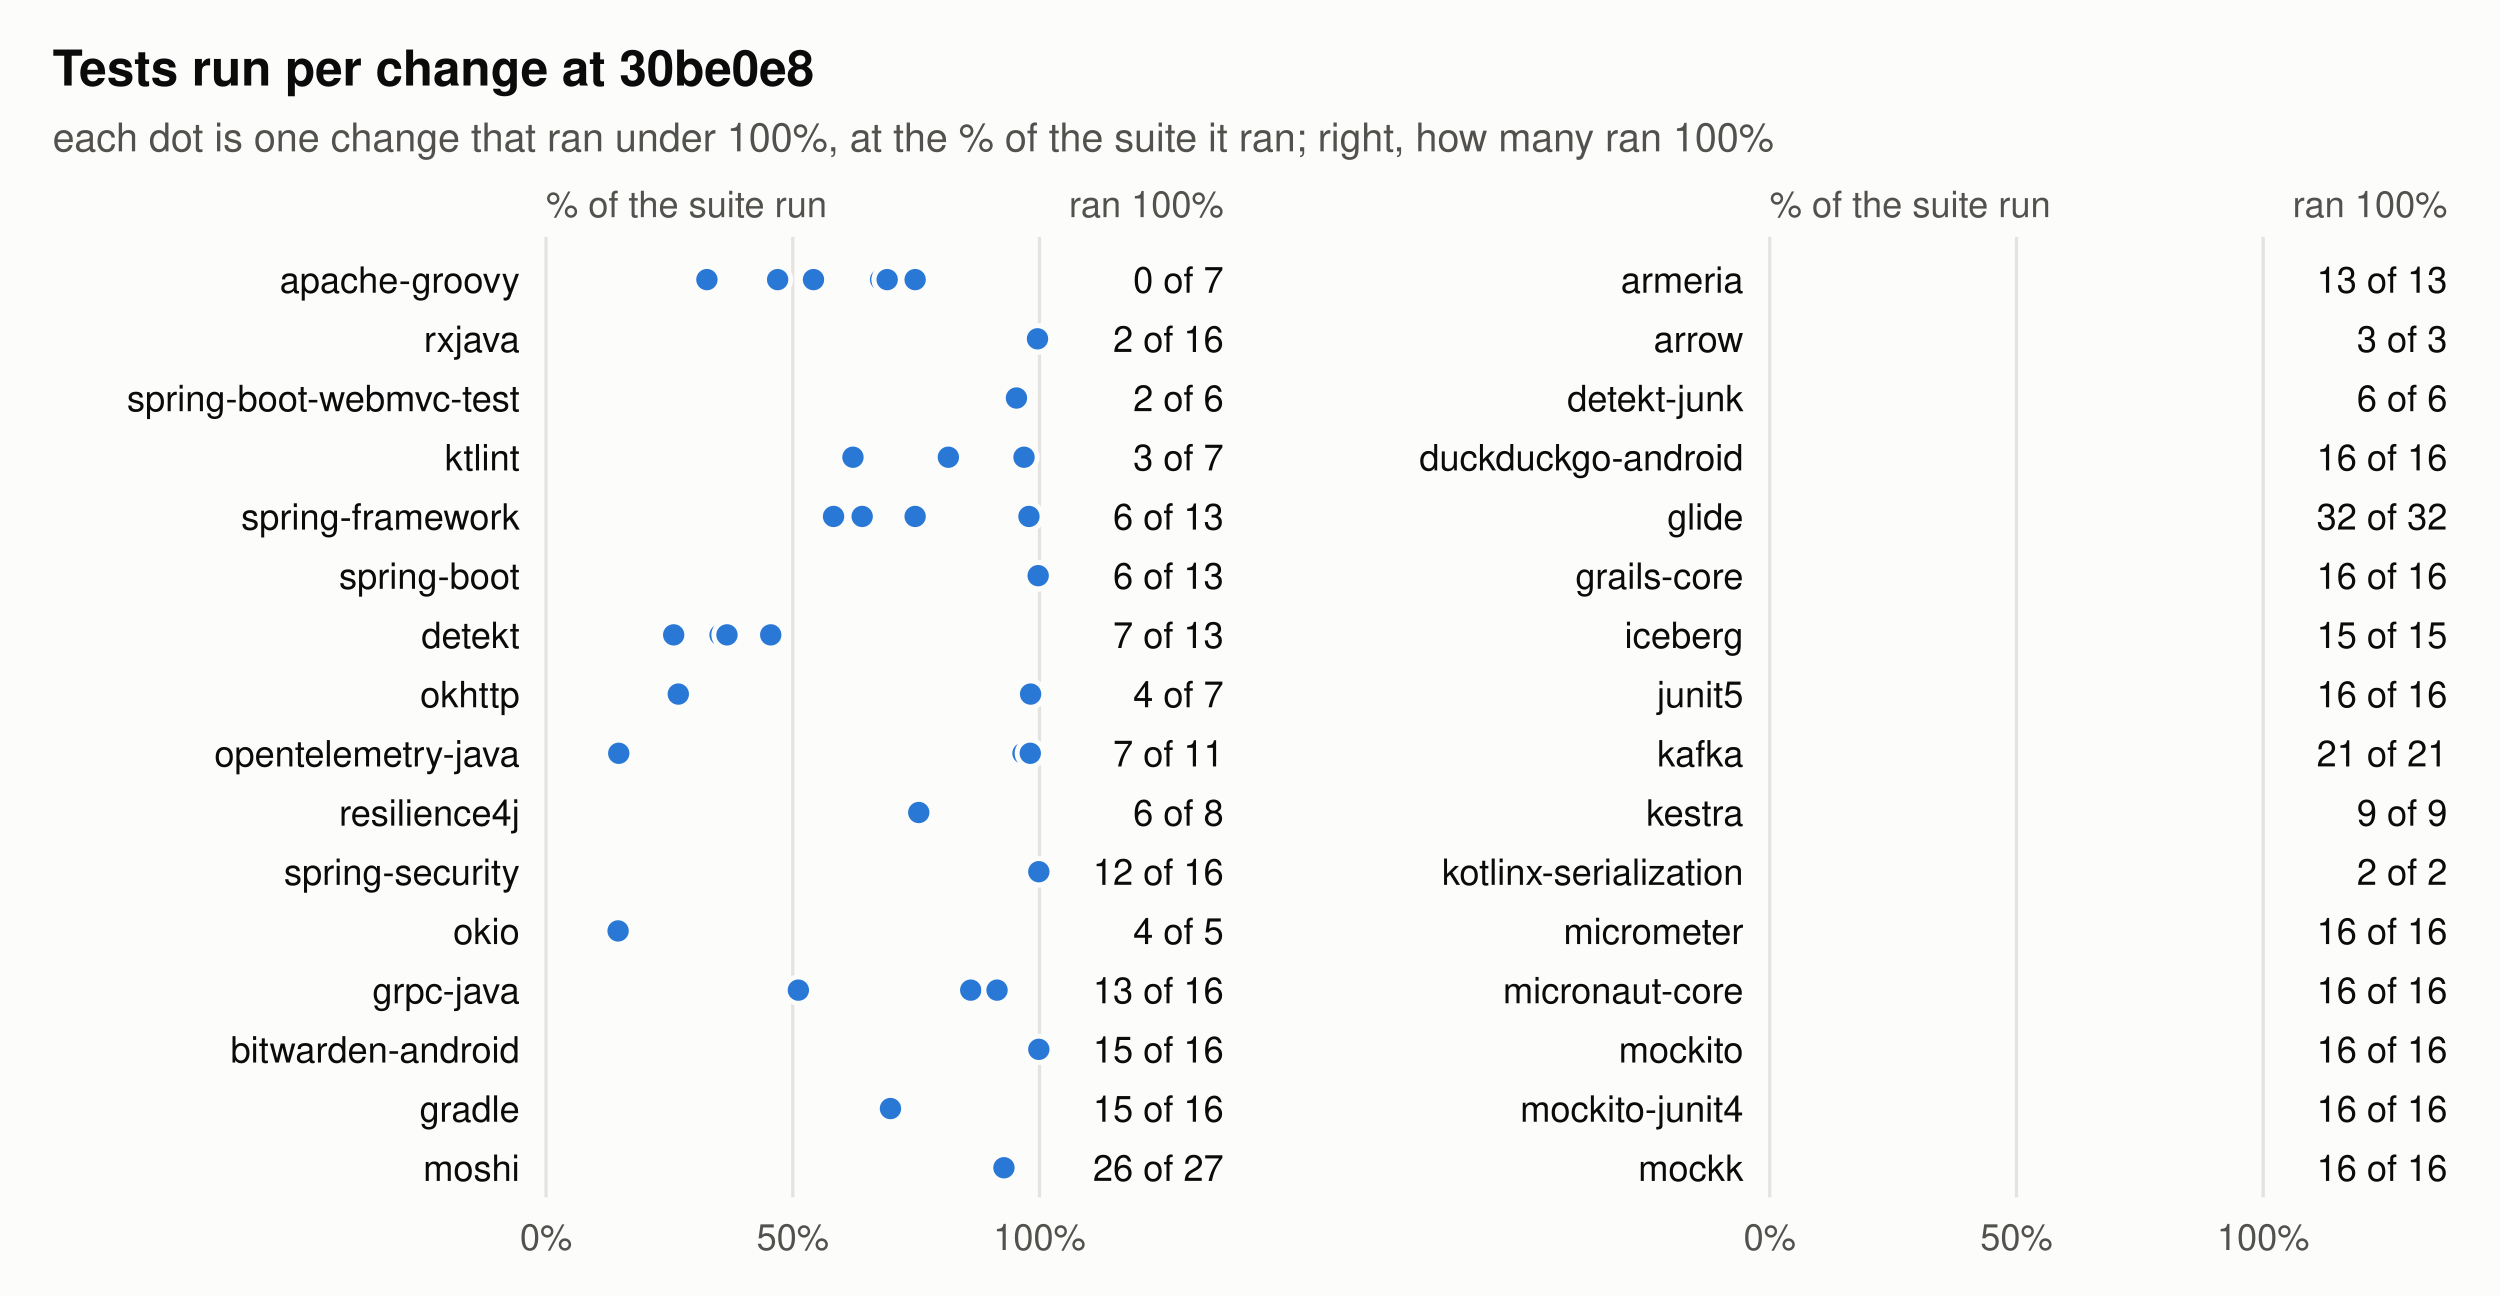
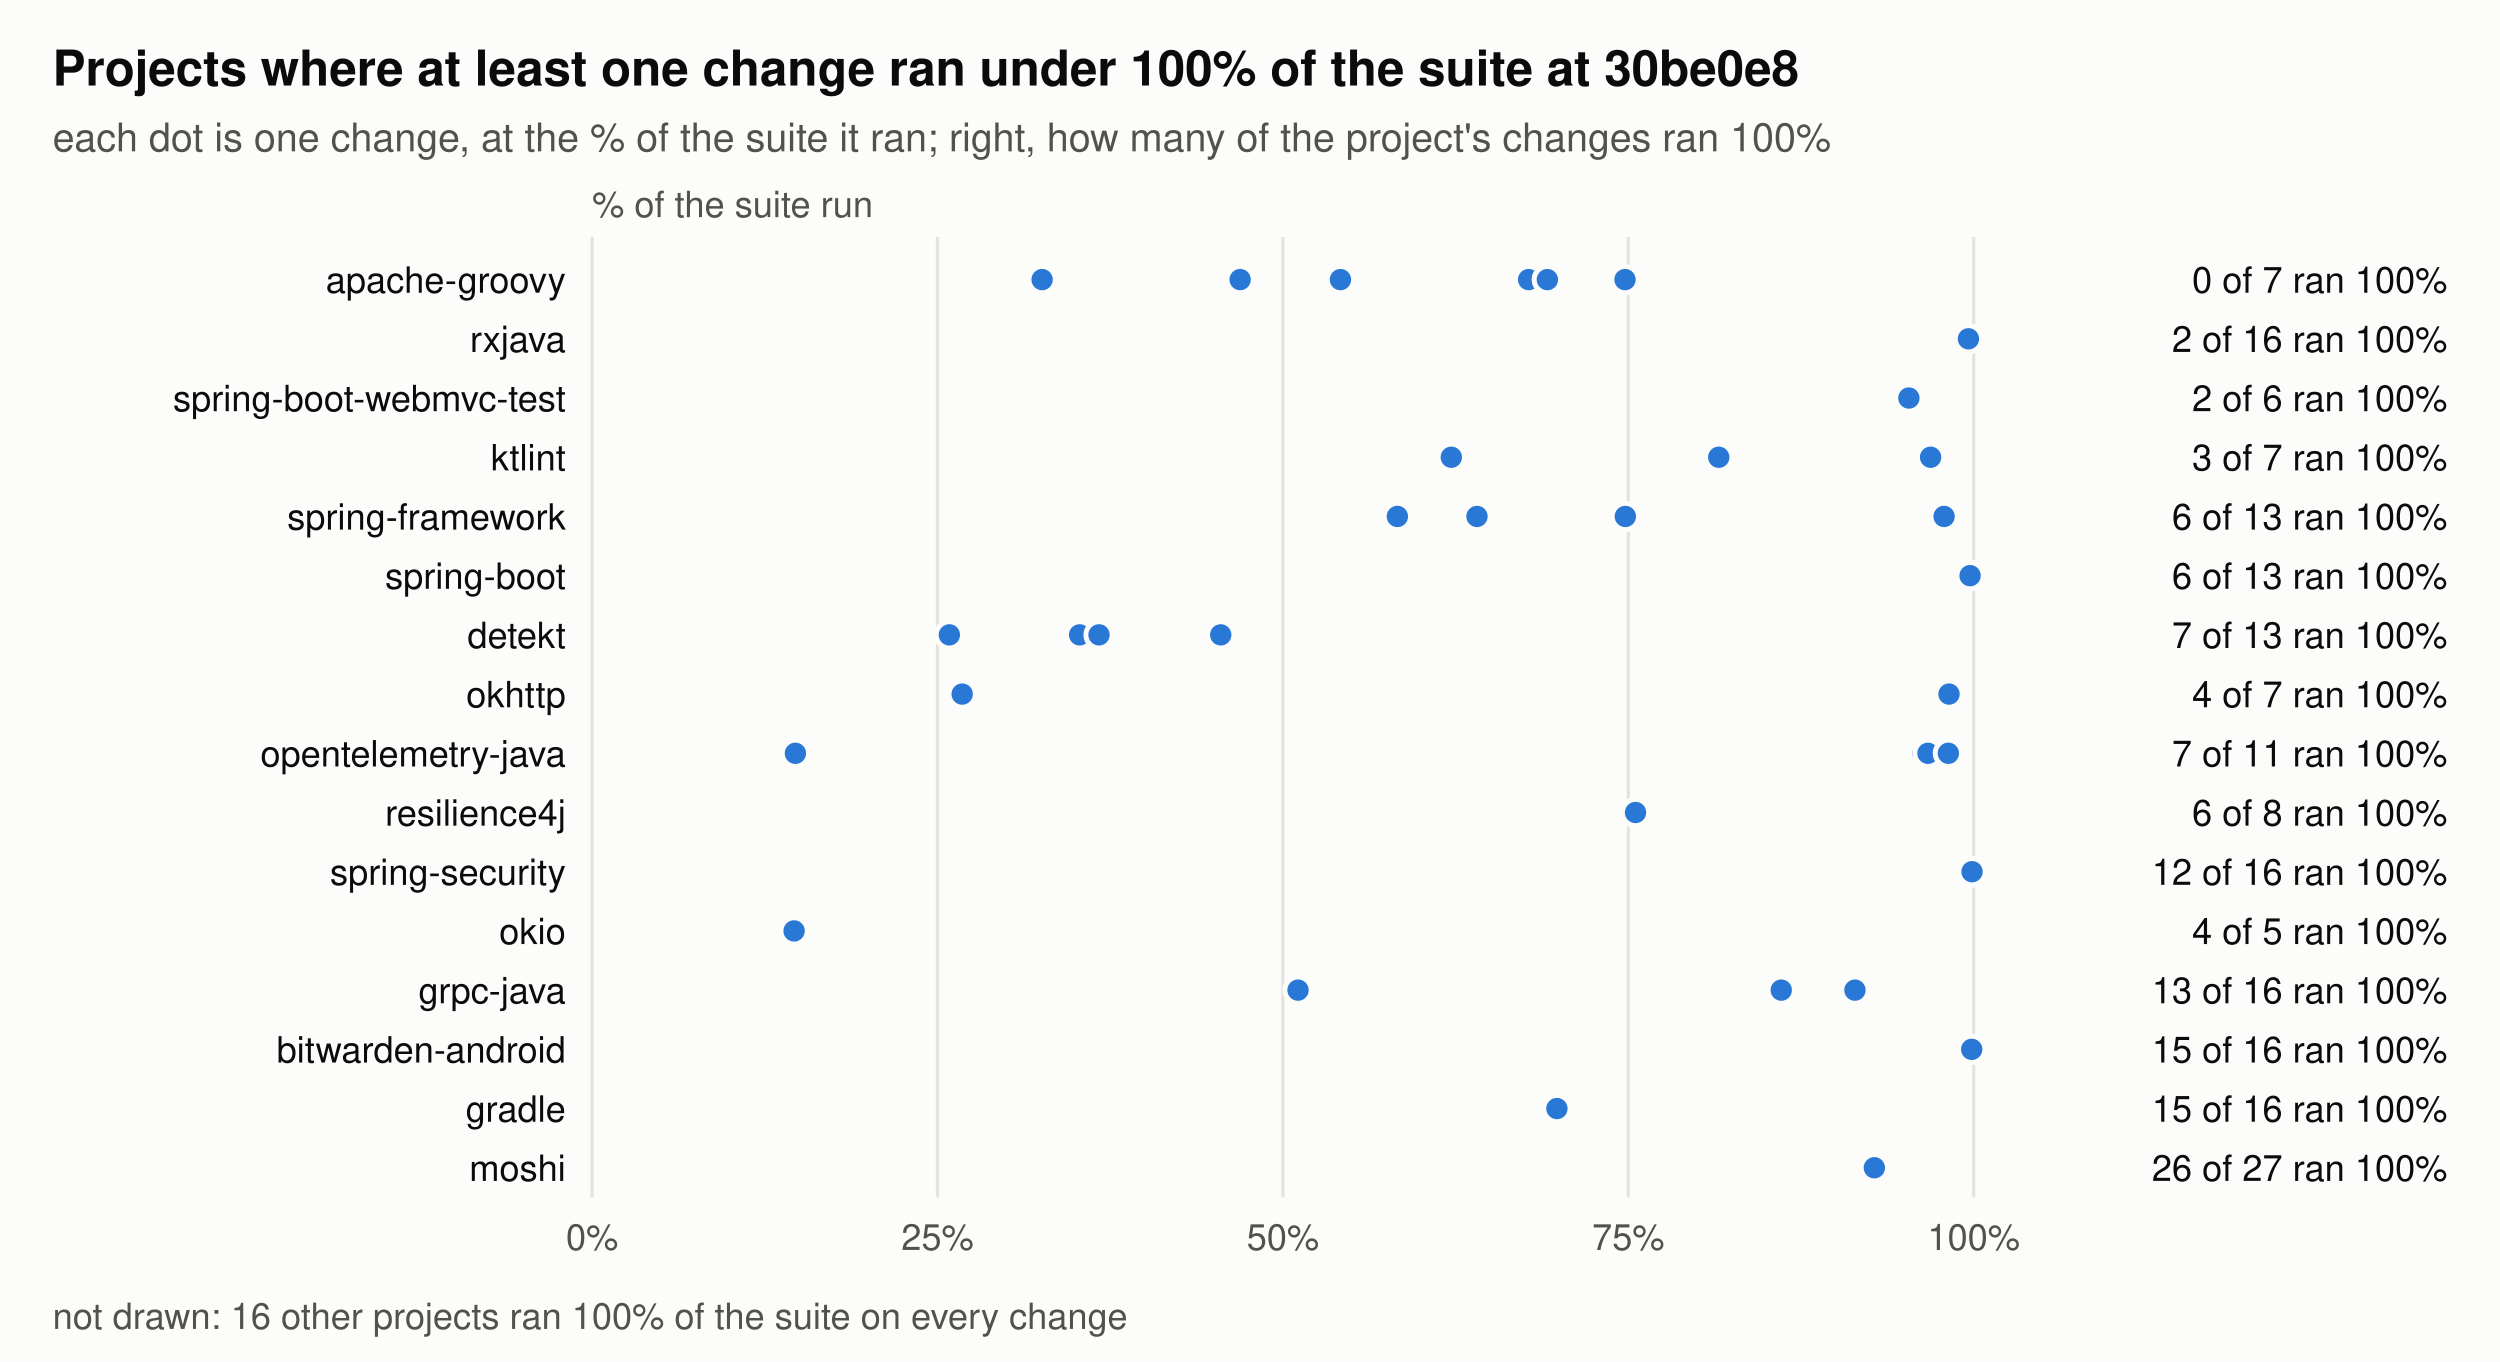
- <svg xmlns="http://www.w3.org/2000/svg" width="760" height="394" viewBox="0 0 760 394" role="img" aria-label="Tests run per change at 30be0e8">
+ <svg xmlns="http://www.w3.org/2000/svg" width="760" height="414" viewBox="0 0 760 414" role="img" aria-label="Projects where at least one change ran under 100% of the suite at 30be0e8">
  <rect width="100%" height="100%" fill="#fcfcfb" />
-   <text x="16" y="26" font-family="-apple-system, Segoe UI, Helvetica, Arial, sans-serif" font-size="15" font-weight="600" fill="#0b0b0b">Tests run per change at 30be0e8</text>
-   <line x1="166.0" x2="166.0" y1="72" y2="364" stroke="#e4e3df" stroke-width="1" />
-   <text x="166.0" y="380" font-family="-apple-system, Segoe UI, Helvetica, Arial, sans-serif" font-size="11" fill="#52514e" text-anchor="middle">0%</text>
-   <line x1="241.0" x2="241.0" y1="72" y2="364" stroke="#e4e3df" stroke-width="1" />
-   <text x="241.0" y="380" font-family="-apple-system, Segoe UI, Helvetica, Arial, sans-serif" font-size="11" fill="#52514e" text-anchor="middle">50%</text>
-   <line x1="316.0" x2="316.0" y1="72" y2="364" stroke="#e4e3df" stroke-width="1" />
-   <text x="316.0" y="380" font-family="-apple-system, Segoe UI, Helvetica, Arial, sans-serif" font-size="11" fill="#52514e" text-anchor="middle">100%</text>
-   <text x="166" y="66" font-family="-apple-system, Segoe UI, Helvetica, Arial, sans-serif" font-size="11" fill="#52514e">% of the suite run</text>
-   <text x="372" y="66" font-family="-apple-system, Segoe UI, Helvetica, Arial, sans-serif" font-size="11" fill="#52514e" text-anchor="end">ran 100%</text>
-   <text x="158" y="89.0" font-family="-apple-system, Segoe UI, Helvetica, Arial, sans-serif" font-size="11" fill="#0b0b0b" text-anchor="end">apache-groovy</text>
-   <text x="372" y="89.0" font-family="-apple-system, Segoe UI, Helvetica, Arial, sans-serif" font-size="11" fill="#0b0b0b" text-anchor="end">0 of 7</text>
-   <circle cx="214.9" cy="85.0" r="4" fill="#2a78d6" stroke="#fcfcfb" stroke-width="1.5" />
-   <circle cx="236.4" cy="85.0" r="4" fill="#2a78d6" stroke="#fcfcfb" stroke-width="1.5" />
-   <circle cx="247.3" cy="85.0" r="4" fill="#2a78d6" stroke="#fcfcfb" stroke-width="1.5" />
-   <circle cx="267.7" cy="85.0" r="4" fill="#2a78d6" stroke="#fcfcfb" stroke-width="1.5" />
-   <circle cx="269.7" cy="85.0" r="4" fill="#2a78d6" stroke="#fcfcfb" stroke-width="1.5" />
-   <circle cx="269.7" cy="85.0" r="4" fill="#2a78d6" stroke="#fcfcfb" stroke-width="1.5" />
-   <circle cx="278.2" cy="85.0" r="4" fill="#2a78d6" stroke="#fcfcfb" stroke-width="1.5" />
-   <text x="158" y="107.0" font-family="-apple-system, Segoe UI, Helvetica, Arial, sans-serif" font-size="11" fill="#0b0b0b" text-anchor="end">rxjava</text>
-   <text x="372" y="107.0" font-family="-apple-system, Segoe UI, Helvetica, Arial, sans-serif" font-size="11" fill="#0b0b0b" text-anchor="end">2 of 16</text>
-   <circle cx="313.8" cy="103.0" r="4" fill="#2a78d6" stroke="#fcfcfb" stroke-width="1.5" />
-   <circle cx="313.8" cy="103.0" r="4" fill="#2a78d6" stroke="#fcfcfb" stroke-width="1.5" />
-   <circle cx="313.8" cy="103.0" r="4" fill="#2a78d6" stroke="#fcfcfb" stroke-width="1.5" />
-   <circle cx="314.1" cy="103.0" r="4" fill="#2a78d6" stroke="#fcfcfb" stroke-width="1.5" />
-   <circle cx="314.4" cy="103.0" r="4" fill="#2a78d6" stroke="#fcfcfb" stroke-width="1.5" />
-   <circle cx="314.8" cy="103.0" r="4" fill="#2a78d6" stroke="#fcfcfb" stroke-width="1.5" />
-   <circle cx="314.8" cy="103.0" r="4" fill="#2a78d6" stroke="#fcfcfb" stroke-width="1.5" />
-   <circle cx="315.2" cy="103.0" r="4" fill="#2a78d6" stroke="#fcfcfb" stroke-width="1.5" />
-   <circle cx="315.2" cy="103.0" r="4" fill="#2a78d6" stroke="#fcfcfb" stroke-width="1.5" />
-   <circle cx="315.2" cy="103.0" r="4" fill="#2a78d6" stroke="#fcfcfb" stroke-width="1.5" />
-   <circle cx="315.3" cy="103.0" r="4" fill="#2a78d6" stroke="#fcfcfb" stroke-width="1.5" />
-   <circle cx="315.3" cy="103.0" r="4" fill="#2a78d6" stroke="#fcfcfb" stroke-width="1.5" />
-   <circle cx="315.3" cy="103.0" r="4" fill="#2a78d6" stroke="#fcfcfb" stroke-width="1.5" />
-   <circle cx="315.4" cy="103.0" r="4" fill="#2a78d6" stroke="#fcfcfb" stroke-width="1.5" />
-   <text x="158" y="125.0" font-family="-apple-system, Segoe UI, Helvetica, Arial, sans-serif" font-size="11" fill="#0b0b0b" text-anchor="end">spring-boot-webmvc-test</text>
-   <text x="372" y="125.0" font-family="-apple-system, Segoe UI, Helvetica, Arial, sans-serif" font-size="11" fill="#0b0b0b" text-anchor="end">2 of 6</text>
-   <circle cx="309.0" cy="121.0" r="4" fill="#2a78d6" stroke="#fcfcfb" stroke-width="1.5" />
-   <circle cx="309.0" cy="121.0" r="4" fill="#2a78d6" stroke="#fcfcfb" stroke-width="1.5" />
-   <circle cx="309.0" cy="121.0" r="4" fill="#2a78d6" stroke="#fcfcfb" stroke-width="1.5" />
-   <circle cx="309.0" cy="121.0" r="4" fill="#2a78d6" stroke="#fcfcfb" stroke-width="1.5" />
-   <text x="158" y="143.0" font-family="-apple-system, Segoe UI, Helvetica, Arial, sans-serif" font-size="11" fill="#0b0b0b" text-anchor="end">ktlint</text>
-   <text x="372" y="143.0" font-family="-apple-system, Segoe UI, Helvetica, Arial, sans-serif" font-size="11" fill="#0b0b0b" text-anchor="end">3 of 7</text>
-   <circle cx="259.2" cy="139.0" r="4" fill="#2a78d6" stroke="#fcfcfb" stroke-width="1.5" />
-   <circle cx="259.3" cy="139.0" r="4" fill="#2a78d6" stroke="#fcfcfb" stroke-width="1.5" />
-   <circle cx="288.3" cy="139.0" r="4" fill="#2a78d6" stroke="#fcfcfb" stroke-width="1.5" />
-   <circle cx="311.3" cy="139.0" r="4" fill="#2a78d6" stroke="#fcfcfb" stroke-width="1.5" />
-   <text x="158" y="161.0" font-family="-apple-system, Segoe UI, Helvetica, Arial, sans-serif" font-size="11" fill="#0b0b0b" text-anchor="end">spring-framework</text>
-   <text x="372" y="161.0" font-family="-apple-system, Segoe UI, Helvetica, Arial, sans-serif" font-size="11" fill="#0b0b0b" text-anchor="end">6 of 13</text>
-   <circle cx="253.4" cy="157.0" r="4" fill="#2a78d6" stroke="#fcfcfb" stroke-width="1.5" />
-   <circle cx="262.1" cy="157.0" r="4" fill="#2a78d6" stroke="#fcfcfb" stroke-width="1.5" />
-   <circle cx="278.2" cy="157.0" r="4" fill="#2a78d6" stroke="#fcfcfb" stroke-width="1.5" />
-   <circle cx="278.2" cy="157.0" r="4" fill="#2a78d6" stroke="#fcfcfb" stroke-width="1.5" />
-   <circle cx="278.2" cy="157.0" r="4" fill="#2a78d6" stroke="#fcfcfb" stroke-width="1.5" />
-   <circle cx="278.2" cy="157.0" r="4" fill="#2a78d6" stroke="#fcfcfb" stroke-width="1.5" />
-   <circle cx="312.8" cy="157.0" r="4" fill="#2a78d6" stroke="#fcfcfb" stroke-width="1.5" />
-   <text x="158" y="179.0" font-family="-apple-system, Segoe UI, Helvetica, Arial, sans-serif" font-size="11" fill="#0b0b0b" text-anchor="end">spring-boot</text>
-   <text x="372" y="179.0" font-family="-apple-system, Segoe UI, Helvetica, Arial, sans-serif" font-size="11" fill="#0b0b0b" text-anchor="end">6 of 13</text>
-   <circle cx="315.6" cy="175.0" r="4" fill="#2a78d6" stroke="#fcfcfb" stroke-width="1.5" />
-   <circle cx="315.6" cy="175.0" r="4" fill="#2a78d6" stroke="#fcfcfb" stroke-width="1.5" />
-   <circle cx="315.6" cy="175.0" r="4" fill="#2a78d6" stroke="#fcfcfb" stroke-width="1.5" />
-   <circle cx="315.6" cy="175.0" r="4" fill="#2a78d6" stroke="#fcfcfb" stroke-width="1.5" />
-   <circle cx="315.6" cy="175.0" r="4" fill="#2a78d6" stroke="#fcfcfb" stroke-width="1.5" />
-   <circle cx="315.6" cy="175.0" r="4" fill="#2a78d6" stroke="#fcfcfb" stroke-width="1.5" />
-   <circle cx="315.6" cy="175.0" r="4" fill="#2a78d6" stroke="#fcfcfb" stroke-width="1.5" />
-   <text x="158" y="197.0" font-family="-apple-system, Segoe UI, Helvetica, Arial, sans-serif" font-size="11" fill="#0b0b0b" text-anchor="end">detekt</text>
-   <text x="372" y="197.0" font-family="-apple-system, Segoe UI, Helvetica, Arial, sans-serif" font-size="11" fill="#0b0b0b" text-anchor="end">7 of 13</text>
-   <circle cx="204.8" cy="193.0" r="4" fill="#2a78d6" stroke="#fcfcfb" stroke-width="1.5" />
-   <circle cx="218.9" cy="193.0" r="4" fill="#2a78d6" stroke="#fcfcfb" stroke-width="1.5" />
-   <circle cx="218.9" cy="193.0" r="4" fill="#2a78d6" stroke="#fcfcfb" stroke-width="1.5" />
-   <circle cx="221.0" cy="193.0" r="4" fill="#2a78d6" stroke="#fcfcfb" stroke-width="1.5" />
-   <circle cx="234.3" cy="193.0" r="4" fill="#2a78d6" stroke="#fcfcfb" stroke-width="1.5" />
-   <circle cx="234.3" cy="193.0" r="4" fill="#2a78d6" stroke="#fcfcfb" stroke-width="1.5" />
-   <text x="158" y="215.0" font-family="-apple-system, Segoe UI, Helvetica, Arial, sans-serif" font-size="11" fill="#0b0b0b" text-anchor="end">okhttp</text>
-   <text x="372" y="215.0" font-family="-apple-system, Segoe UI, Helvetica, Arial, sans-serif" font-size="11" fill="#0b0b0b" text-anchor="end">4 of 7</text>
-   <circle cx="206.2" cy="211.0" r="4" fill="#2a78d6" stroke="#fcfcfb" stroke-width="1.5" />
-   <circle cx="313.3" cy="211.0" r="4" fill="#2a78d6" stroke="#fcfcfb" stroke-width="1.5" />
-   <circle cx="313.3" cy="211.0" r="4" fill="#2a78d6" stroke="#fcfcfb" stroke-width="1.5" />
-   <text x="158" y="233.0" font-family="-apple-system, Segoe UI, Helvetica, Arial, sans-serif" font-size="11" fill="#0b0b0b" text-anchor="end">opentelemetry-java</text>
-   <text x="372" y="233.0" font-family="-apple-system, Segoe UI, Helvetica, Arial, sans-serif" font-size="11" fill="#0b0b0b" text-anchor="end">7 of 11</text>
-   <circle cx="188.1" cy="229.0" r="4" fill="#2a78d6" stroke="#fcfcfb" stroke-width="1.5" />
-   <circle cx="310.5" cy="229.0" r="4" fill="#2a78d6" stroke="#fcfcfb" stroke-width="1.5" />
-   <circle cx="311.0" cy="229.0" r="4" fill="#2a78d6" stroke="#fcfcfb" stroke-width="1.5" />
-   <circle cx="313.2" cy="229.0" r="4" fill="#2a78d6" stroke="#fcfcfb" stroke-width="1.5" />
-   <text x="158" y="251.0" font-family="-apple-system, Segoe UI, Helvetica, Arial, sans-serif" font-size="11" fill="#0b0b0b" text-anchor="end">resilience4j</text>
-   <text x="372" y="251.0" font-family="-apple-system, Segoe UI, Helvetica, Arial, sans-serif" font-size="11" fill="#0b0b0b" text-anchor="end">6 of 8</text>
-   <circle cx="279.3" cy="247.0" r="4" fill="#2a78d6" stroke="#fcfcfb" stroke-width="1.5" />
-   <circle cx="279.3" cy="247.0" r="4" fill="#2a78d6" stroke="#fcfcfb" stroke-width="1.5" />
-   <text x="158" y="269.0" font-family="-apple-system, Segoe UI, Helvetica, Arial, sans-serif" font-size="11" fill="#0b0b0b" text-anchor="end">spring-security</text>
-   <text x="372" y="269.0" font-family="-apple-system, Segoe UI, Helvetica, Arial, sans-serif" font-size="11" fill="#0b0b0b" text-anchor="end">12 of 16</text>
-   <circle cx="315.8" cy="265.0" r="4" fill="#2a78d6" stroke="#fcfcfb" stroke-width="1.5" />
-   <circle cx="315.8" cy="265.0" r="4" fill="#2a78d6" stroke="#fcfcfb" stroke-width="1.5" />
-   <circle cx="315.8" cy="265.0" r="4" fill="#2a78d6" stroke="#fcfcfb" stroke-width="1.5" />
-   <circle cx="315.8" cy="265.0" r="4" fill="#2a78d6" stroke="#fcfcfb" stroke-width="1.5" />
-   <text x="158" y="287.0" font-family="-apple-system, Segoe UI, Helvetica, Arial, sans-serif" font-size="11" fill="#0b0b0b" text-anchor="end">okio</text>
-   <text x="372" y="287.0" font-family="-apple-system, Segoe UI, Helvetica, Arial, sans-serif" font-size="11" fill="#0b0b0b" text-anchor="end">4 of 5</text>
-   <circle cx="187.9" cy="283.0" r="4" fill="#2a78d6" stroke="#fcfcfb" stroke-width="1.5" />
-   <text x="158" y="305.0" font-family="-apple-system, Segoe UI, Helvetica, Arial, sans-serif" font-size="11" fill="#0b0b0b" text-anchor="end">grpc-java</text>
-   <text x="372" y="305.0" font-family="-apple-system, Segoe UI, Helvetica, Arial, sans-serif" font-size="11" fill="#0b0b0b" text-anchor="end">13 of 16</text>
-   <circle cx="242.7" cy="301.0" r="4" fill="#2a78d6" stroke="#fcfcfb" stroke-width="1.5" />
-   <circle cx="295.1" cy="301.0" r="4" fill="#2a78d6" stroke="#fcfcfb" stroke-width="1.5" />
-   <circle cx="303.1" cy="301.0" r="4" fill="#2a78d6" stroke="#fcfcfb" stroke-width="1.5" />
-   <text x="158" y="323.0" font-family="-apple-system, Segoe UI, Helvetica, Arial, sans-serif" font-size="11" fill="#0b0b0b" text-anchor="end">bitwarden-android</text>
-   <text x="372" y="323.0" font-family="-apple-system, Segoe UI, Helvetica, Arial, sans-serif" font-size="11" fill="#0b0b0b" text-anchor="end">15 of 16</text>
-   <circle cx="315.8" cy="319.0" r="4" fill="#2a78d6" stroke="#fcfcfb" stroke-width="1.5" />
-   <text x="158" y="341.0" font-family="-apple-system, Segoe UI, Helvetica, Arial, sans-serif" font-size="11" fill="#0b0b0b" text-anchor="end">gradle</text>
-   <text x="372" y="341.0" font-family="-apple-system, Segoe UI, Helvetica, Arial, sans-serif" font-size="11" fill="#0b0b0b" text-anchor="end">15 of 16</text>
-   <circle cx="270.7" cy="337.0" r="4" fill="#2a78d6" stroke="#fcfcfb" stroke-width="1.5" />
-   <text x="158" y="359.0" font-family="-apple-system, Segoe UI, Helvetica, Arial, sans-serif" font-size="11" fill="#0b0b0b" text-anchor="end">moshi</text>
-   <text x="372" y="359.0" font-family="-apple-system, Segoe UI, Helvetica, Arial, sans-serif" font-size="11" fill="#0b0b0b" text-anchor="end">26 of 27</text>
-   <circle cx="305.2" cy="355.0" r="4" fill="#2a78d6" stroke="#fcfcfb" stroke-width="1.5" />
-   <line x1="538.0" x2="538.0" y1="72" y2="364" stroke="#e4e3df" stroke-width="1" />
-   <text x="538.0" y="380" font-family="-apple-system, Segoe UI, Helvetica, Arial, sans-serif" font-size="11" fill="#52514e" text-anchor="middle">0%</text>
-   <line x1="613.0" x2="613.0" y1="72" y2="364" stroke="#e4e3df" stroke-width="1" />
-   <text x="613.0" y="380" font-family="-apple-system, Segoe UI, Helvetica, Arial, sans-serif" font-size="11" fill="#52514e" text-anchor="middle">50%</text>
-   <line x1="688.0" x2="688.0" y1="72" y2="364" stroke="#e4e3df" stroke-width="1" />
-   <text x="688.0" y="380" font-family="-apple-system, Segoe UI, Helvetica, Arial, sans-serif" font-size="11" fill="#52514e" text-anchor="middle">100%</text>
-   <text x="538" y="66" font-family="-apple-system, Segoe UI, Helvetica, Arial, sans-serif" font-size="11" fill="#52514e">% of the suite run</text>
-   <text x="744" y="66" font-family="-apple-system, Segoe UI, Helvetica, Arial, sans-serif" font-size="11" fill="#52514e" text-anchor="end">ran 100%</text>
-   <text x="530" y="89.0" font-family="-apple-system, Segoe UI, Helvetica, Arial, sans-serif" font-size="11" fill="#0b0b0b" text-anchor="end">armeria</text>
-   <text x="744" y="89.0" font-family="-apple-system, Segoe UI, Helvetica, Arial, sans-serif" font-size="11" fill="#0b0b0b" text-anchor="end">13 of 13</text>
-   <text x="530" y="107.0" font-family="-apple-system, Segoe UI, Helvetica, Arial, sans-serif" font-size="11" fill="#0b0b0b" text-anchor="end">arrow</text>
-   <text x="744" y="107.0" font-family="-apple-system, Segoe UI, Helvetica, Arial, sans-serif" font-size="11" fill="#0b0b0b" text-anchor="end">3 of 3</text>
-   <text x="530" y="125.0" font-family="-apple-system, Segoe UI, Helvetica, Arial, sans-serif" font-size="11" fill="#0b0b0b" text-anchor="end">detekt-junk</text>
-   <text x="744" y="125.0" font-family="-apple-system, Segoe UI, Helvetica, Arial, sans-serif" font-size="11" fill="#0b0b0b" text-anchor="end">6 of 6</text>
-   <text x="530" y="143.0" font-family="-apple-system, Segoe UI, Helvetica, Arial, sans-serif" font-size="11" fill="#0b0b0b" text-anchor="end">duckduckgo-android</text>
-   <text x="744" y="143.0" font-family="-apple-system, Segoe UI, Helvetica, Arial, sans-serif" font-size="11" fill="#0b0b0b" text-anchor="end">16 of 16</text>
-   <text x="530" y="161.0" font-family="-apple-system, Segoe UI, Helvetica, Arial, sans-serif" font-size="11" fill="#0b0b0b" text-anchor="end">glide</text>
-   <text x="744" y="161.0" font-family="-apple-system, Segoe UI, Helvetica, Arial, sans-serif" font-size="11" fill="#0b0b0b" text-anchor="end">32 of 32</text>
-   <text x="530" y="179.0" font-family="-apple-system, Segoe UI, Helvetica, Arial, sans-serif" font-size="11" fill="#0b0b0b" text-anchor="end">grails-core</text>
-   <text x="744" y="179.0" font-family="-apple-system, Segoe UI, Helvetica, Arial, sans-serif" font-size="11" fill="#0b0b0b" text-anchor="end">16 of 16</text>
-   <text x="530" y="197.0" font-family="-apple-system, Segoe UI, Helvetica, Arial, sans-serif" font-size="11" fill="#0b0b0b" text-anchor="end">iceberg</text>
-   <text x="744" y="197.0" font-family="-apple-system, Segoe UI, Helvetica, Arial, sans-serif" font-size="11" fill="#0b0b0b" text-anchor="end">15 of 15</text>
-   <text x="530" y="215.0" font-family="-apple-system, Segoe UI, Helvetica, Arial, sans-serif" font-size="11" fill="#0b0b0b" text-anchor="end">junit5</text>
-   <text x="744" y="215.0" font-family="-apple-system, Segoe UI, Helvetica, Arial, sans-serif" font-size="11" fill="#0b0b0b" text-anchor="end">16 of 16</text>
-   <text x="530" y="233.0" font-family="-apple-system, Segoe UI, Helvetica, Arial, sans-serif" font-size="11" fill="#0b0b0b" text-anchor="end">kafka</text>
-   <text x="744" y="233.0" font-family="-apple-system, Segoe UI, Helvetica, Arial, sans-serif" font-size="11" fill="#0b0b0b" text-anchor="end">21 of 21</text>
-   <text x="530" y="251.0" font-family="-apple-system, Segoe UI, Helvetica, Arial, sans-serif" font-size="11" fill="#0b0b0b" text-anchor="end">kestra</text>
-   <text x="744" y="251.0" font-family="-apple-system, Segoe UI, Helvetica, Arial, sans-serif" font-size="11" fill="#0b0b0b" text-anchor="end">9 of 9</text>
-   <text x="530" y="269.0" font-family="-apple-system, Segoe UI, Helvetica, Arial, sans-serif" font-size="11" fill="#0b0b0b" text-anchor="end">kotlinx-serialization</text>
-   <text x="744" y="269.0" font-family="-apple-system, Segoe UI, Helvetica, Arial, sans-serif" font-size="11" fill="#0b0b0b" text-anchor="end">2 of 2</text>
-   <text x="530" y="287.0" font-family="-apple-system, Segoe UI, Helvetica, Arial, sans-serif" font-size="11" fill="#0b0b0b" text-anchor="end">micrometer</text>
-   <text x="744" y="287.0" font-family="-apple-system, Segoe UI, Helvetica, Arial, sans-serif" font-size="11" fill="#0b0b0b" text-anchor="end">16 of 16</text>
-   <text x="530" y="305.0" font-family="-apple-system, Segoe UI, Helvetica, Arial, sans-serif" font-size="11" fill="#0b0b0b" text-anchor="end">micronaut-core</text>
-   <text x="744" y="305.0" font-family="-apple-system, Segoe UI, Helvetica, Arial, sans-serif" font-size="11" fill="#0b0b0b" text-anchor="end">16 of 16</text>
-   <text x="530" y="323.0" font-family="-apple-system, Segoe UI, Helvetica, Arial, sans-serif" font-size="11" fill="#0b0b0b" text-anchor="end">mockito</text>
-   <text x="744" y="323.0" font-family="-apple-system, Segoe UI, Helvetica, Arial, sans-serif" font-size="11" fill="#0b0b0b" text-anchor="end">16 of 16</text>
-   <text x="530" y="341.0" font-family="-apple-system, Segoe UI, Helvetica, Arial, sans-serif" font-size="11" fill="#0b0b0b" text-anchor="end">mockito-junit4</text>
-   <text x="744" y="341.0" font-family="-apple-system, Segoe UI, Helvetica, Arial, sans-serif" font-size="11" fill="#0b0b0b" text-anchor="end">16 of 16</text>
-   <text x="530" y="359.0" font-family="-apple-system, Segoe UI, Helvetica, Arial, sans-serif" font-size="11" fill="#0b0b0b" text-anchor="end">mockk</text>
-   <text x="744" y="359.0" font-family="-apple-system, Segoe UI, Helvetica, Arial, sans-serif" font-size="11" fill="#0b0b0b" text-anchor="end">16 of 16</text>
-   <text x="16" y="46" font-family="-apple-system, Segoe UI, Helvetica, Arial, sans-serif" font-size="12" fill="#52514e">each dot is one change that ran under 100%, at the % of the suite it ran; right, how many ran 100%</text>
+   <text x="16" y="26" font-family="-apple-system, Segoe UI, Helvetica, Arial, sans-serif" font-size="15" font-weight="600" fill="#0b0b0b">Projects where at least one change ran under 100% of the suite at 30be0e8</text>
+   <line x1="180.0" x2="180.0" y1="72" y2="364" stroke="#e4e3df" stroke-width="1" />
+   <text x="180.0" y="380" font-family="-apple-system, Segoe UI, Helvetica, Arial, sans-serif" font-size="11" fill="#52514e" text-anchor="middle">0%</text>
+   <line x1="285.0" x2="285.0" y1="72" y2="364" stroke="#e4e3df" stroke-width="1" />
+   <text x="285.0" y="380" font-family="-apple-system, Segoe UI, Helvetica, Arial, sans-serif" font-size="11" fill="#52514e" text-anchor="middle">25%</text>
+   <line x1="390.0" x2="390.0" y1="72" y2="364" stroke="#e4e3df" stroke-width="1" />
+   <text x="390.0" y="380" font-family="-apple-system, Segoe UI, Helvetica, Arial, sans-serif" font-size="11" fill="#52514e" text-anchor="middle">50%</text>
+   <line x1="495.0" x2="495.0" y1="72" y2="364" stroke="#e4e3df" stroke-width="1" />
+   <text x="495.0" y="380" font-family="-apple-system, Segoe UI, Helvetica, Arial, sans-serif" font-size="11" fill="#52514e" text-anchor="middle">75%</text>
+   <line x1="600.0" x2="600.0" y1="72" y2="364" stroke="#e4e3df" stroke-width="1" />
+   <text x="600.0" y="380" font-family="-apple-system, Segoe UI, Helvetica, Arial, sans-serif" font-size="11" fill="#52514e" text-anchor="middle">100%</text>
+   <text x="180" y="66" font-family="-apple-system, Segoe UI, Helvetica, Arial, sans-serif" font-size="11" fill="#52514e">% of the suite run</text>
+   <text x="172" y="89.0" font-family="-apple-system, Segoe UI, Helvetica, Arial, sans-serif" font-size="11" fill="#0b0b0b" text-anchor="end">apache-groovy</text>
+   <text x="744" y="89.0" font-family="-apple-system, Segoe UI, Helvetica, Arial, sans-serif" font-size="11" fill="#0b0b0b" text-anchor="end">0 of 7 ran 100%</text>
+   <circle cx="316.8" cy="85.0" r="4" fill="#2a78d6" stroke="#fcfcfb" stroke-width="1.5" />
+   <circle cx="377.0" cy="85.0" r="4" fill="#2a78d6" stroke="#fcfcfb" stroke-width="1.5" />
+   <circle cx="407.5" cy="85.0" r="4" fill="#2a78d6" stroke="#fcfcfb" stroke-width="1.5" />
+   <circle cx="464.7" cy="85.0" r="4" fill="#2a78d6" stroke="#fcfcfb" stroke-width="1.5" />
+   <circle cx="470.4" cy="85.0" r="4" fill="#2a78d6" stroke="#fcfcfb" stroke-width="1.5" />
+   <circle cx="470.4" cy="85.0" r="4" fill="#2a78d6" stroke="#fcfcfb" stroke-width="1.5" />
+   <circle cx="494.0" cy="85.0" r="4" fill="#2a78d6" stroke="#fcfcfb" stroke-width="1.5" />
+   <text x="172" y="107.0" font-family="-apple-system, Segoe UI, Helvetica, Arial, sans-serif" font-size="11" fill="#0b0b0b" text-anchor="end">rxjava</text>
+   <text x="744" y="107.0" font-family="-apple-system, Segoe UI, Helvetica, Arial, sans-serif" font-size="11" fill="#0b0b0b" text-anchor="end">2 of 16 ran 100%</text>
+   <circle cx="593.8" cy="103.0" r="4" fill="#2a78d6" stroke="#fcfcfb" stroke-width="1.5" />
+   <circle cx="593.8" cy="103.0" r="4" fill="#2a78d6" stroke="#fcfcfb" stroke-width="1.5" />
+   <circle cx="593.8" cy="103.0" r="4" fill="#2a78d6" stroke="#fcfcfb" stroke-width="1.5" />
+   <circle cx="594.8" cy="103.0" r="4" fill="#2a78d6" stroke="#fcfcfb" stroke-width="1.5" />
+   <circle cx="595.7" cy="103.0" r="4" fill="#2a78d6" stroke="#fcfcfb" stroke-width="1.5" />
+   <circle cx="596.5" cy="103.0" r="4" fill="#2a78d6" stroke="#fcfcfb" stroke-width="1.5" />
+   <circle cx="596.5" cy="103.0" r="4" fill="#2a78d6" stroke="#fcfcfb" stroke-width="1.5" />
+   <circle cx="597.8" cy="103.0" r="4" fill="#2a78d6" stroke="#fcfcfb" stroke-width="1.5" />
+   <circle cx="597.8" cy="103.0" r="4" fill="#2a78d6" stroke="#fcfcfb" stroke-width="1.5" />
+   <circle cx="597.8" cy="103.0" r="4" fill="#2a78d6" stroke="#fcfcfb" stroke-width="1.5" />
+   <circle cx="598.2" cy="103.0" r="4" fill="#2a78d6" stroke="#fcfcfb" stroke-width="1.5" />
+   <circle cx="598.2" cy="103.0" r="4" fill="#2a78d6" stroke="#fcfcfb" stroke-width="1.5" />
+   <circle cx="598.2" cy="103.0" r="4" fill="#2a78d6" stroke="#fcfcfb" stroke-width="1.5" />
+   <circle cx="598.4" cy="103.0" r="4" fill="#2a78d6" stroke="#fcfcfb" stroke-width="1.5" />
+   <text x="172" y="125.0" font-family="-apple-system, Segoe UI, Helvetica, Arial, sans-serif" font-size="11" fill="#0b0b0b" text-anchor="end">spring-boot-webmvc-test</text>
+   <text x="744" y="125.0" font-family="-apple-system, Segoe UI, Helvetica, Arial, sans-serif" font-size="11" fill="#0b0b0b" text-anchor="end">2 of 6 ran 100%</text>
+   <circle cx="580.3" cy="121.0" r="4" fill="#2a78d6" stroke="#fcfcfb" stroke-width="1.5" />
+   <circle cx="580.3" cy="121.0" r="4" fill="#2a78d6" stroke="#fcfcfb" stroke-width="1.5" />
+   <circle cx="580.3" cy="121.0" r="4" fill="#2a78d6" stroke="#fcfcfb" stroke-width="1.5" />
+   <circle cx="580.3" cy="121.0" r="4" fill="#2a78d6" stroke="#fcfcfb" stroke-width="1.5" />
+   <text x="172" y="143.0" font-family="-apple-system, Segoe UI, Helvetica, Arial, sans-serif" font-size="11" fill="#0b0b0b" text-anchor="end">ktlint</text>
+   <text x="744" y="143.0" font-family="-apple-system, Segoe UI, Helvetica, Arial, sans-serif" font-size="11" fill="#0b0b0b" text-anchor="end">3 of 7 ran 100%</text>
+   <circle cx="441.1" cy="139.0" r="4" fill="#2a78d6" stroke="#fcfcfb" stroke-width="1.5" />
+   <circle cx="441.2" cy="139.0" r="4" fill="#2a78d6" stroke="#fcfcfb" stroke-width="1.5" />
+   <circle cx="522.5" cy="139.0" r="4" fill="#2a78d6" stroke="#fcfcfb" stroke-width="1.5" />
+   <circle cx="586.9" cy="139.0" r="4" fill="#2a78d6" stroke="#fcfcfb" stroke-width="1.5" />
+   <text x="172" y="161.0" font-family="-apple-system, Segoe UI, Helvetica, Arial, sans-serif" font-size="11" fill="#0b0b0b" text-anchor="end">spring-framework</text>
+   <text x="744" y="161.0" font-family="-apple-system, Segoe UI, Helvetica, Arial, sans-serif" font-size="11" fill="#0b0b0b" text-anchor="end">6 of 13 ran 100%</text>
+   <circle cx="424.8" cy="157.0" r="4" fill="#2a78d6" stroke="#fcfcfb" stroke-width="1.5" />
+   <circle cx="449.0" cy="157.0" r="4" fill="#2a78d6" stroke="#fcfcfb" stroke-width="1.5" />
+   <circle cx="494.1" cy="157.0" r="4" fill="#2a78d6" stroke="#fcfcfb" stroke-width="1.5" />
+   <circle cx="494.1" cy="157.0" r="4" fill="#2a78d6" stroke="#fcfcfb" stroke-width="1.5" />
+   <circle cx="494.1" cy="157.0" r="4" fill="#2a78d6" stroke="#fcfcfb" stroke-width="1.5" />
+   <circle cx="494.1" cy="157.0" r="4" fill="#2a78d6" stroke="#fcfcfb" stroke-width="1.5" />
+   <circle cx="591.0" cy="157.0" r="4" fill="#2a78d6" stroke="#fcfcfb" stroke-width="1.5" />
+   <text x="172" y="179.0" font-family="-apple-system, Segoe UI, Helvetica, Arial, sans-serif" font-size="11" fill="#0b0b0b" text-anchor="end">spring-boot</text>
+   <text x="744" y="179.0" font-family="-apple-system, Segoe UI, Helvetica, Arial, sans-serif" font-size="11" fill="#0b0b0b" text-anchor="end">6 of 13 ran 100%</text>
+   <circle cx="598.9" cy="175.0" r="4" fill="#2a78d6" stroke="#fcfcfb" stroke-width="1.5" />
+   <circle cx="598.9" cy="175.0" r="4" fill="#2a78d6" stroke="#fcfcfb" stroke-width="1.5" />
+   <circle cx="598.9" cy="175.0" r="4" fill="#2a78d6" stroke="#fcfcfb" stroke-width="1.5" />
+   <circle cx="598.9" cy="175.0" r="4" fill="#2a78d6" stroke="#fcfcfb" stroke-width="1.5" />
+   <circle cx="598.9" cy="175.0" r="4" fill="#2a78d6" stroke="#fcfcfb" stroke-width="1.5" />
+   <circle cx="598.9" cy="175.0" r="4" fill="#2a78d6" stroke="#fcfcfb" stroke-width="1.5" />
+   <circle cx="598.9" cy="175.0" r="4" fill="#2a78d6" stroke="#fcfcfb" stroke-width="1.5" />
+   <text x="172" y="197.0" font-family="-apple-system, Segoe UI, Helvetica, Arial, sans-serif" font-size="11" fill="#0b0b0b" text-anchor="end">detekt</text>
+   <text x="744" y="197.0" font-family="-apple-system, Segoe UI, Helvetica, Arial, sans-serif" font-size="11" fill="#0b0b0b" text-anchor="end">7 of 13 ran 100%</text>
+   <circle cx="288.6" cy="193.0" r="4" fill="#2a78d6" stroke="#fcfcfb" stroke-width="1.5" />
+   <circle cx="328.2" cy="193.0" r="4" fill="#2a78d6" stroke="#fcfcfb" stroke-width="1.5" />
+   <circle cx="328.2" cy="193.0" r="4" fill="#2a78d6" stroke="#fcfcfb" stroke-width="1.5" />
+   <circle cx="334.1" cy="193.0" r="4" fill="#2a78d6" stroke="#fcfcfb" stroke-width="1.5" />
+   <circle cx="371.1" cy="193.0" r="4" fill="#2a78d6" stroke="#fcfcfb" stroke-width="1.5" />
+   <circle cx="371.1" cy="193.0" r="4" fill="#2a78d6" stroke="#fcfcfb" stroke-width="1.5" />
+   <text x="172" y="215.0" font-family="-apple-system, Segoe UI, Helvetica, Arial, sans-serif" font-size="11" fill="#0b0b0b" text-anchor="end">okhttp</text>
+   <text x="744" y="215.0" font-family="-apple-system, Segoe UI, Helvetica, Arial, sans-serif" font-size="11" fill="#0b0b0b" text-anchor="end">4 of 7 ran 100%</text>
+   <circle cx="292.5" cy="211.0" r="4" fill="#2a78d6" stroke="#fcfcfb" stroke-width="1.5" />
+   <circle cx="592.5" cy="211.0" r="4" fill="#2a78d6" stroke="#fcfcfb" stroke-width="1.5" />
+   <circle cx="592.5" cy="211.0" r="4" fill="#2a78d6" stroke="#fcfcfb" stroke-width="1.5" />
+   <text x="172" y="233.0" font-family="-apple-system, Segoe UI, Helvetica, Arial, sans-serif" font-size="11" fill="#0b0b0b" text-anchor="end">opentelemetry-java</text>
+   <text x="744" y="233.0" font-family="-apple-system, Segoe UI, Helvetica, Arial, sans-serif" font-size="11" fill="#0b0b0b" text-anchor="end">7 of 11 ran 100%</text>
+   <circle cx="241.8" cy="229.0" r="4" fill="#2a78d6" stroke="#fcfcfb" stroke-width="1.5" />
+   <circle cx="584.6" cy="229.0" r="4" fill="#2a78d6" stroke="#fcfcfb" stroke-width="1.5" />
+   <circle cx="586.1" cy="229.0" r="4" fill="#2a78d6" stroke="#fcfcfb" stroke-width="1.5" />
+   <circle cx="592.3" cy="229.0" r="4" fill="#2a78d6" stroke="#fcfcfb" stroke-width="1.5" />
+   <text x="172" y="251.0" font-family="-apple-system, Segoe UI, Helvetica, Arial, sans-serif" font-size="11" fill="#0b0b0b" text-anchor="end">resilience4j</text>
+   <text x="744" y="251.0" font-family="-apple-system, Segoe UI, Helvetica, Arial, sans-serif" font-size="11" fill="#0b0b0b" text-anchor="end">6 of 8 ran 100%</text>
+   <circle cx="497.2" cy="247.0" r="4" fill="#2a78d6" stroke="#fcfcfb" stroke-width="1.5" />
+   <circle cx="497.2" cy="247.0" r="4" fill="#2a78d6" stroke="#fcfcfb" stroke-width="1.5" />
+   <text x="172" y="269.0" font-family="-apple-system, Segoe UI, Helvetica, Arial, sans-serif" font-size="11" fill="#0b0b0b" text-anchor="end">spring-security</text>
+   <text x="744" y="269.0" font-family="-apple-system, Segoe UI, Helvetica, Arial, sans-serif" font-size="11" fill="#0b0b0b" text-anchor="end">12 of 16 ran 100%</text>
+   <circle cx="599.5" cy="265.0" r="4" fill="#2a78d6" stroke="#fcfcfb" stroke-width="1.5" />
+   <circle cx="599.5" cy="265.0" r="4" fill="#2a78d6" stroke="#fcfcfb" stroke-width="1.5" />
+   <circle cx="599.5" cy="265.0" r="4" fill="#2a78d6" stroke="#fcfcfb" stroke-width="1.5" />
+   <circle cx="599.5" cy="265.0" r="4" fill="#2a78d6" stroke="#fcfcfb" stroke-width="1.5" />
+   <text x="172" y="287.0" font-family="-apple-system, Segoe UI, Helvetica, Arial, sans-serif" font-size="11" fill="#0b0b0b" text-anchor="end">okio</text>
+   <text x="744" y="287.0" font-family="-apple-system, Segoe UI, Helvetica, Arial, sans-serif" font-size="11" fill="#0b0b0b" text-anchor="end">4 of 5 ran 100%</text>
+   <circle cx="241.4" cy="283.0" r="4" fill="#2a78d6" stroke="#fcfcfb" stroke-width="1.5" />
+   <text x="172" y="305.0" font-family="-apple-system, Segoe UI, Helvetica, Arial, sans-serif" font-size="11" fill="#0b0b0b" text-anchor="end">grpc-java</text>
+   <text x="744" y="305.0" font-family="-apple-system, Segoe UI, Helvetica, Arial, sans-serif" font-size="11" fill="#0b0b0b" text-anchor="end">13 of 16 ran 100%</text>
+   <circle cx="394.6" cy="301.0" r="4" fill="#2a78d6" stroke="#fcfcfb" stroke-width="1.5" />
+   <circle cx="541.5" cy="301.0" r="4" fill="#2a78d6" stroke="#fcfcfb" stroke-width="1.5" />
+   <circle cx="563.9" cy="301.0" r="4" fill="#2a78d6" stroke="#fcfcfb" stroke-width="1.5" />
+   <text x="172" y="323.0" font-family="-apple-system, Segoe UI, Helvetica, Arial, sans-serif" font-size="11" fill="#0b0b0b" text-anchor="end">bitwarden-android</text>
+   <text x="744" y="323.0" font-family="-apple-system, Segoe UI, Helvetica, Arial, sans-serif" font-size="11" fill="#0b0b0b" text-anchor="end">15 of 16 ran 100%</text>
+   <circle cx="599.4" cy="319.0" r="4" fill="#2a78d6" stroke="#fcfcfb" stroke-width="1.5" />
+   <text x="172" y="341.0" font-family="-apple-system, Segoe UI, Helvetica, Arial, sans-serif" font-size="11" fill="#0b0b0b" text-anchor="end">gradle</text>
+   <text x="744" y="341.0" font-family="-apple-system, Segoe UI, Helvetica, Arial, sans-serif" font-size="11" fill="#0b0b0b" text-anchor="end">15 of 16 ran 100%</text>
+   <circle cx="473.3" cy="337.0" r="4" fill="#2a78d6" stroke="#fcfcfb" stroke-width="1.5" />
+   <text x="172" y="359.0" font-family="-apple-system, Segoe UI, Helvetica, Arial, sans-serif" font-size="11" fill="#0b0b0b" text-anchor="end">moshi</text>
+   <text x="744" y="359.0" font-family="-apple-system, Segoe UI, Helvetica, Arial, sans-serif" font-size="11" fill="#0b0b0b" text-anchor="end">26 of 27 ran 100%</text>
+   <circle cx="569.8" cy="355.0" r="4" fill="#2a78d6" stroke="#fcfcfb" stroke-width="1.5" />
+   <text x="16" y="46" font-family="-apple-system, Segoe UI, Helvetica, Arial, sans-serif" font-size="12" fill="#52514e">each dot is one change, at the % of the suite it ran; right, how many of the project's changes ran 100%</text>
+   <text x="16" y="404" font-family="-apple-system, Segoe UI, Helvetica, Arial, sans-serif" font-size="11" fill="#52514e">not drawn: 16 other projects ran 100% of the suite on every change</text>
</svg>
